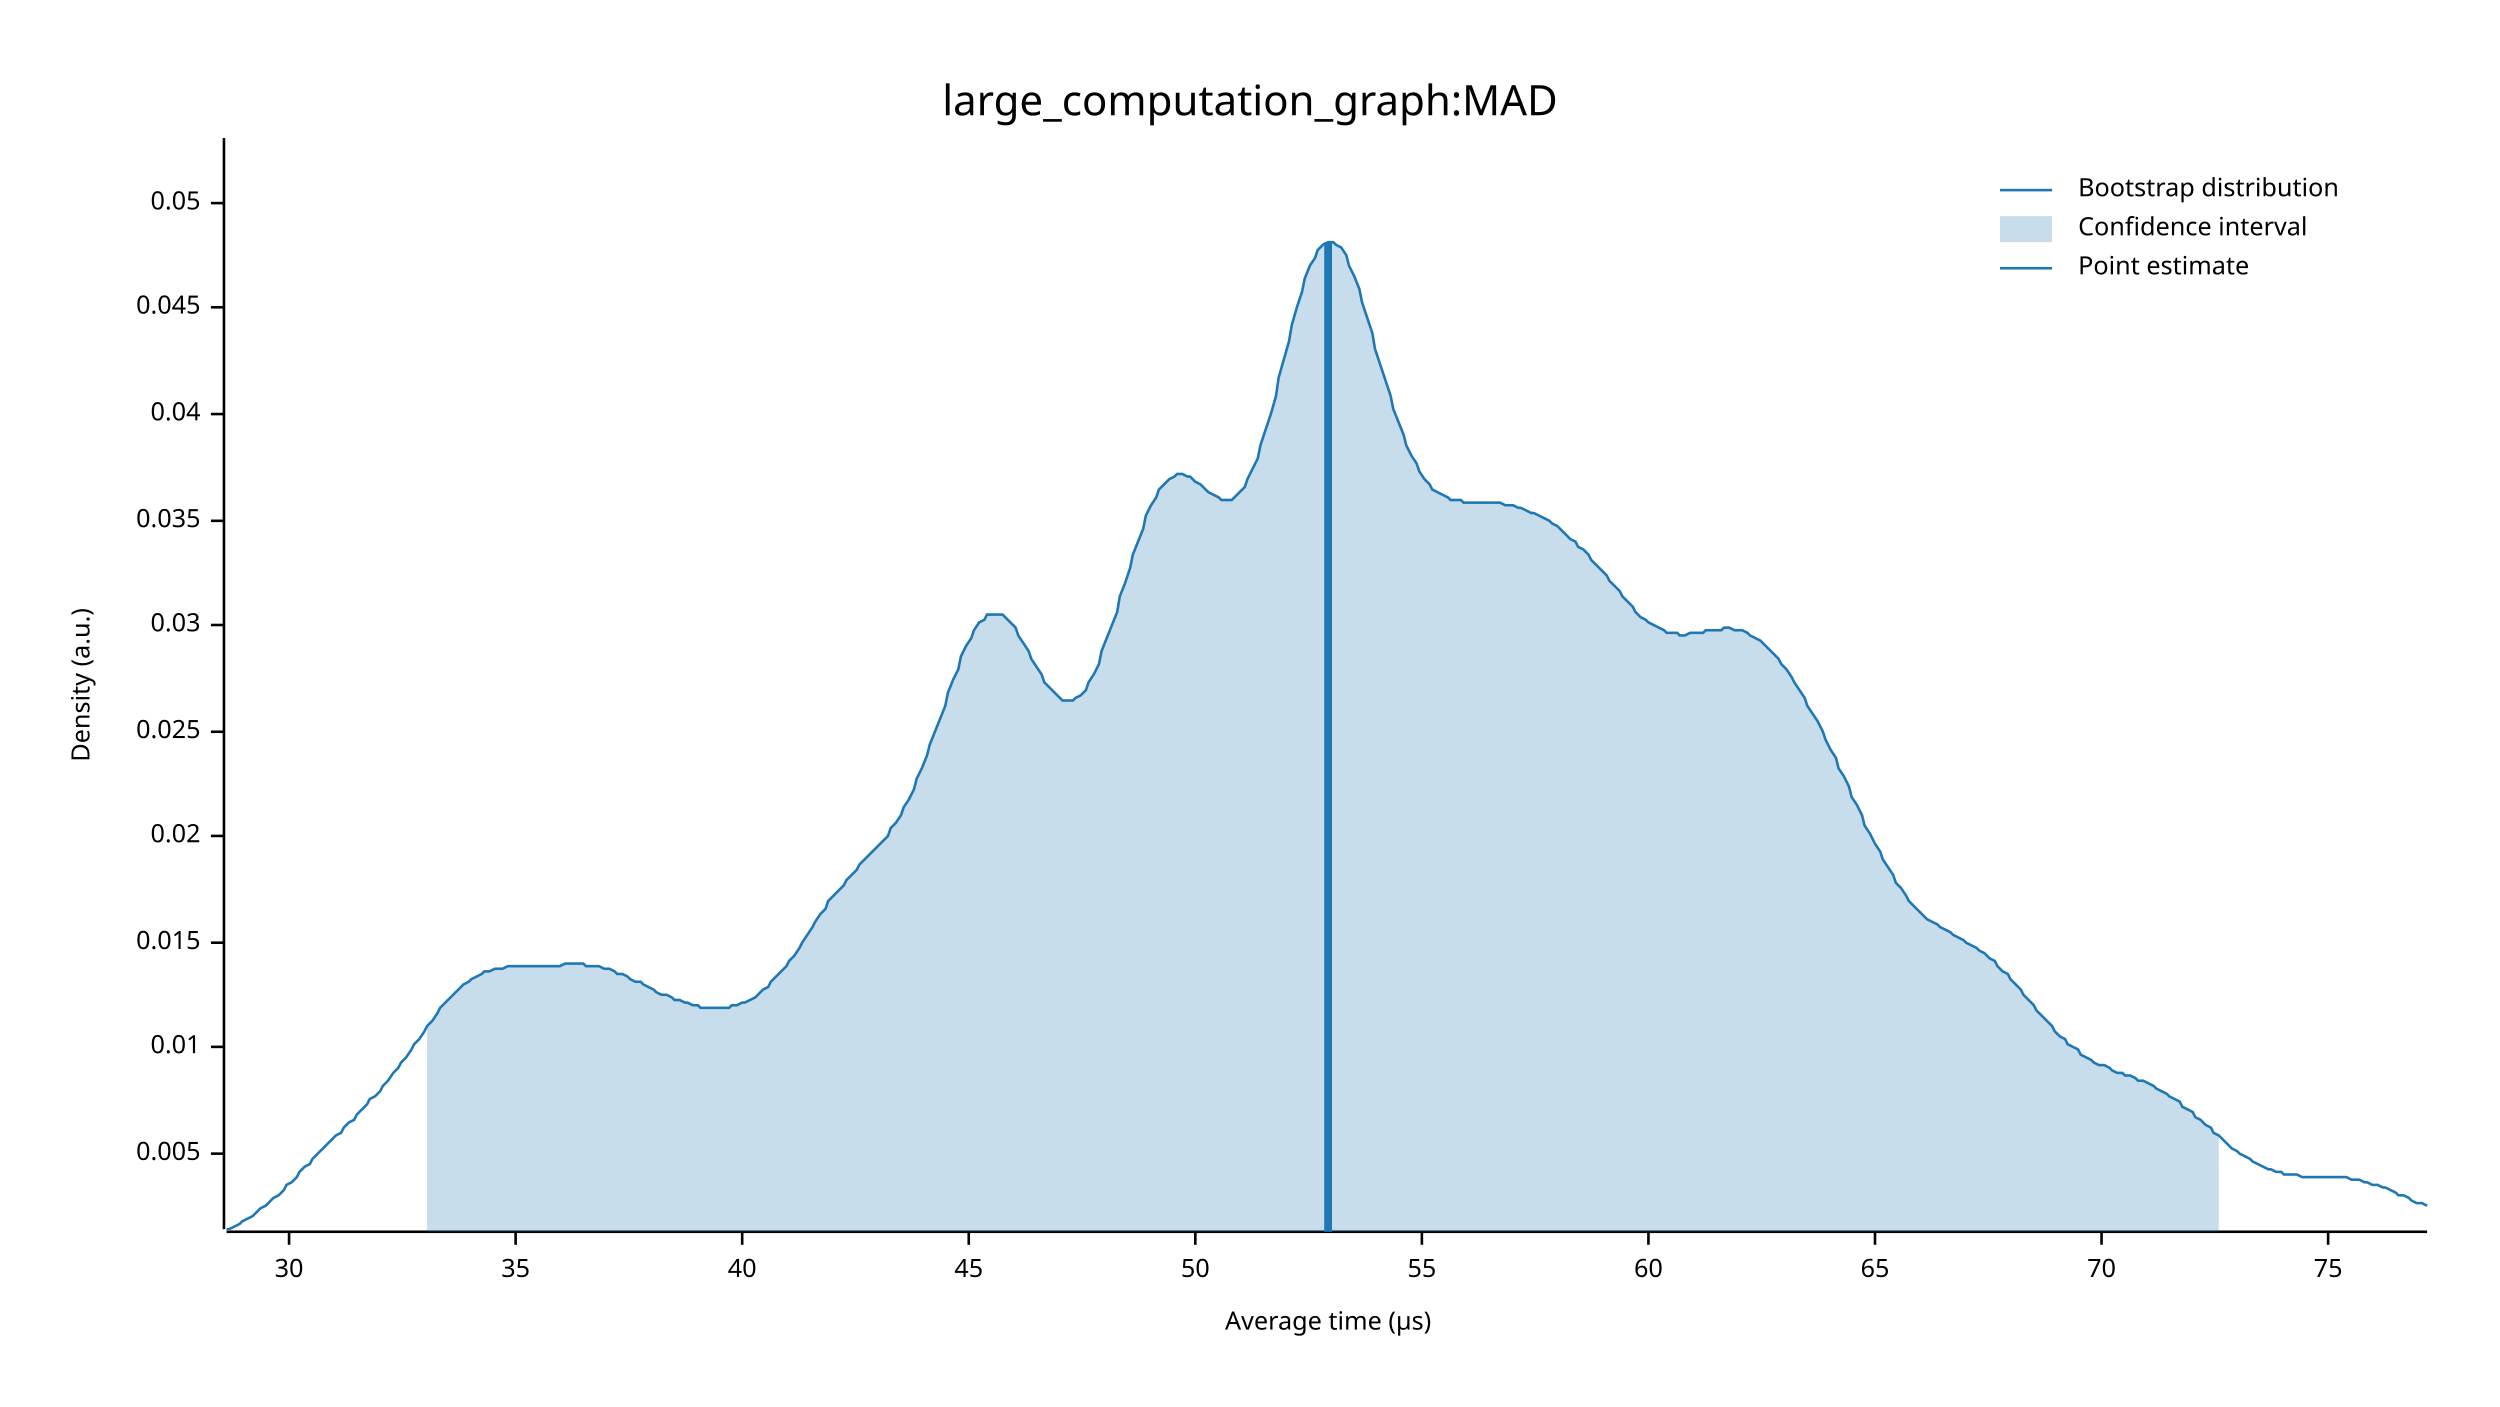
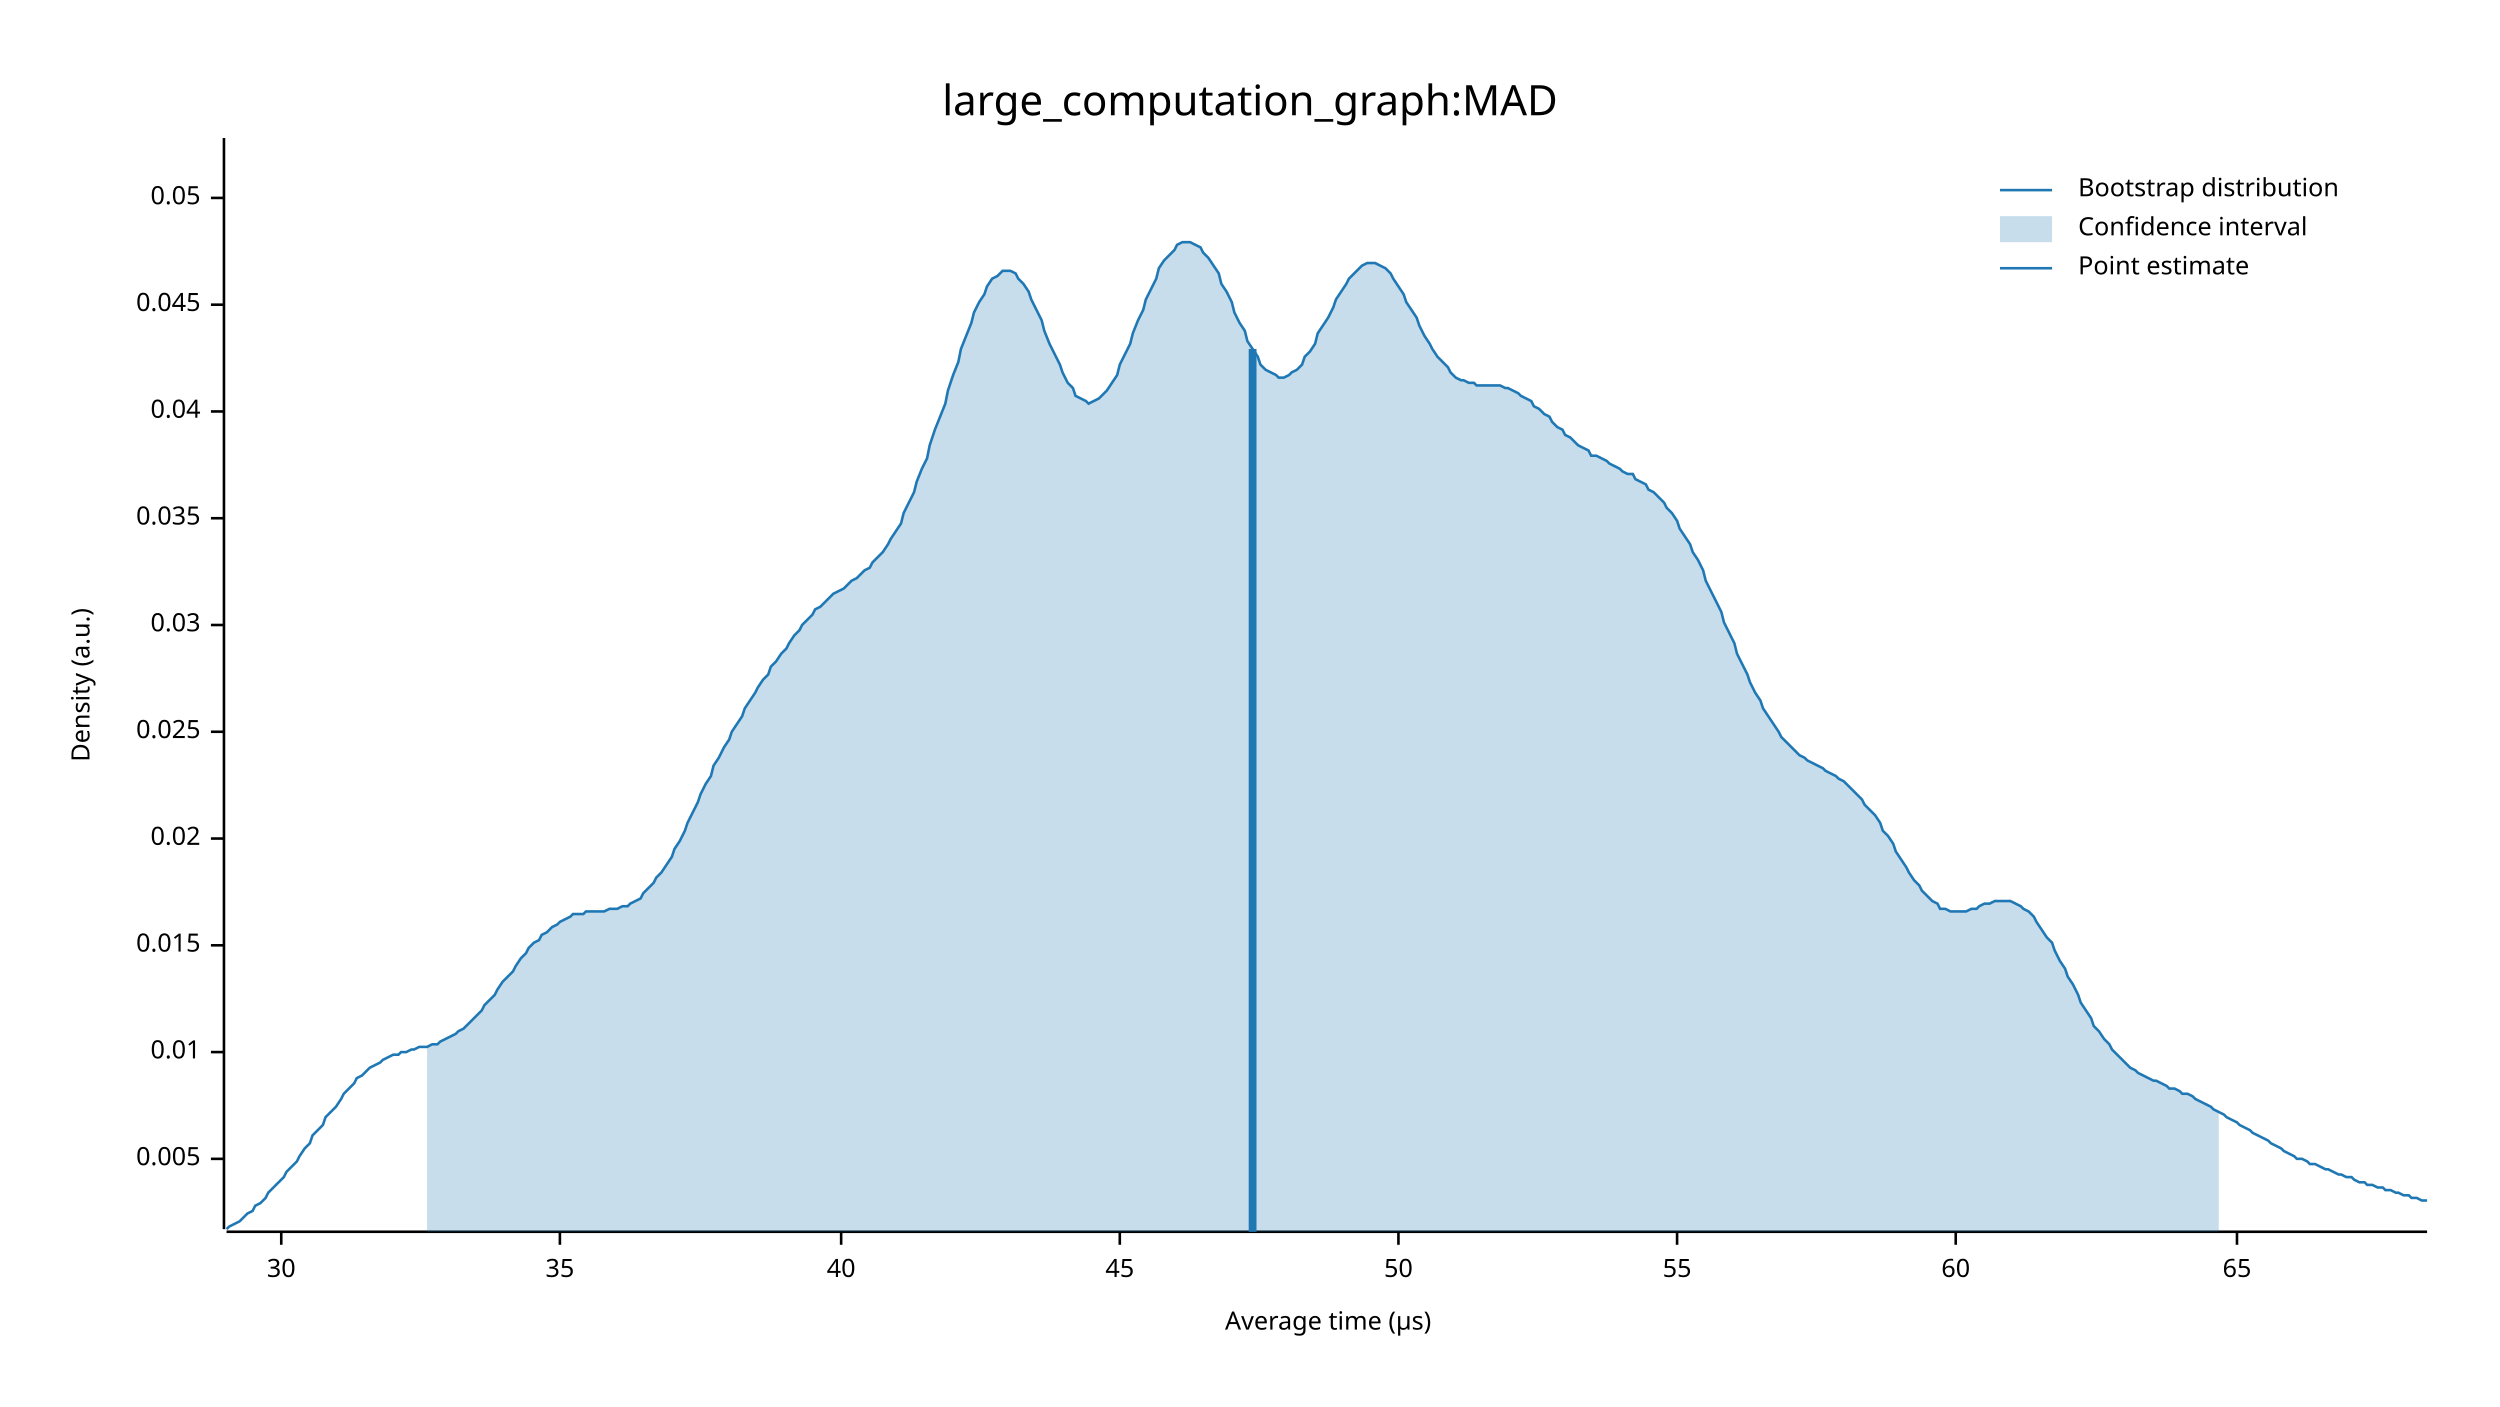
<svg xmlns="http://www.w3.org/2000/svg" width="960" height="540" viewBox="0 0 960 540">
  <text x="480" y="32" dy="0.76em" text-anchor="middle" font-family="sans-serif" font-size="16.129" opacity="1" fill="#000000">
large_computation_graph:MAD
</text>
  <text x="27" y="263" dy="0.76em" text-anchor="middle" font-family="sans-serif" font-size="9.677" opacity="1" fill="#000000" transform="rotate(270, 27, 263)">
Density (a.u.)
</text>
  <text x="510" y="513" dy="-0.5ex" text-anchor="middle" font-family="sans-serif" font-size="9.677" opacity="1" fill="#000000">
Average time (µs)
</text>
  <polyline fill="none" opacity="1" stroke="#000000" stroke-width="1" points="86,53 86,472 " />
-   <text x="77" y="443" dy="0.5ex" text-anchor="end" font-family="sans-serif" font-size="9.677" opacity="1" fill="#000000">
+   <text x="77" y="445" dy="0.5ex" text-anchor="end" font-family="sans-serif" font-size="9.677" opacity="1" fill="#000000">
0.005
</text>
-   <polyline fill="none" opacity="1" stroke="#000000" stroke-width="1" points="81,443 86,443 " />
-   <text x="77" y="402" dy="0.5ex" text-anchor="end" font-family="sans-serif" font-size="9.677" opacity="1" fill="#000000">
+   <polyline fill="none" opacity="1" stroke="#000000" stroke-width="1" points="81,445 86,445 " />
+   <text x="77" y="404" dy="0.5ex" text-anchor="end" font-family="sans-serif" font-size="9.677" opacity="1" fill="#000000">
0.01
</text>
-   <polyline fill="none" opacity="1" stroke="#000000" stroke-width="1" points="81,402 86,402 " />
-   <text x="77" y="362" dy="0.5ex" text-anchor="end" font-family="sans-serif" font-size="9.677" opacity="1" fill="#000000">
+   <polyline fill="none" opacity="1" stroke="#000000" stroke-width="1" points="81,404 86,404 " />
+   <text x="77" y="363" dy="0.5ex" text-anchor="end" font-family="sans-serif" font-size="9.677" opacity="1" fill="#000000">
0.015
</text>
-   <polyline fill="none" opacity="1" stroke="#000000" stroke-width="1" points="81,362 86,362 " />
-   <text x="77" y="321" dy="0.5ex" text-anchor="end" font-family="sans-serif" font-size="9.677" opacity="1" fill="#000000">
+   <polyline fill="none" opacity="1" stroke="#000000" stroke-width="1" points="81,363 86,363 " />
+   <text x="77" y="322" dy="0.5ex" text-anchor="end" font-family="sans-serif" font-size="9.677" opacity="1" fill="#000000">
0.02
</text>
-   <polyline fill="none" opacity="1" stroke="#000000" stroke-width="1" points="81,321 86,321 " />
+   <polyline fill="none" opacity="1" stroke="#000000" stroke-width="1" points="81,322 86,322 " />
  <text x="77" y="281" dy="0.5ex" text-anchor="end" font-family="sans-serif" font-size="9.677" opacity="1" fill="#000000">
0.025
</text>
  <polyline fill="none" opacity="1" stroke="#000000" stroke-width="1" points="81,281 86,281 " />
  <text x="77" y="240" dy="0.5ex" text-anchor="end" font-family="sans-serif" font-size="9.677" opacity="1" fill="#000000">
0.03
</text>
  <polyline fill="none" opacity="1" stroke="#000000" stroke-width="1" points="81,240 86,240 " />
-   <text x="77" y="200" dy="0.5ex" text-anchor="end" font-family="sans-serif" font-size="9.677" opacity="1" fill="#000000">
+   <text x="77" y="199" dy="0.5ex" text-anchor="end" font-family="sans-serif" font-size="9.677" opacity="1" fill="#000000">
0.035
</text>
-   <polyline fill="none" opacity="1" stroke="#000000" stroke-width="1" points="81,200 86,200 " />
-   <text x="77" y="159" dy="0.5ex" text-anchor="end" font-family="sans-serif" font-size="9.677" opacity="1" fill="#000000">
+   <polyline fill="none" opacity="1" stroke="#000000" stroke-width="1" points="81,199 86,199 " />
+   <text x="77" y="158" dy="0.5ex" text-anchor="end" font-family="sans-serif" font-size="9.677" opacity="1" fill="#000000">
0.04
</text>
-   <polyline fill="none" opacity="1" stroke="#000000" stroke-width="1" points="81,159 86,159 " />
-   <text x="77" y="118" dy="0.5ex" text-anchor="end" font-family="sans-serif" font-size="9.677" opacity="1" fill="#000000">
+   <polyline fill="none" opacity="1" stroke="#000000" stroke-width="1" points="81,158 86,158 " />
+   <text x="77" y="117" dy="0.5ex" text-anchor="end" font-family="sans-serif" font-size="9.677" opacity="1" fill="#000000">
0.045
</text>
-   <polyline fill="none" opacity="1" stroke="#000000" stroke-width="1" points="81,118 86,118 " />
-   <text x="77" y="78" dy="0.5ex" text-anchor="end" font-family="sans-serif" font-size="9.677" opacity="1" fill="#000000">
+   <polyline fill="none" opacity="1" stroke="#000000" stroke-width="1" points="81,117 86,117 " />
+   <text x="77" y="76" dy="0.5ex" text-anchor="end" font-family="sans-serif" font-size="9.677" opacity="1" fill="#000000">
0.05
</text>
-   <polyline fill="none" opacity="1" stroke="#000000" stroke-width="1" points="81,78 86,78 " />
+   <polyline fill="none" opacity="1" stroke="#000000" stroke-width="1" points="81,76 86,76 " />
  <polyline fill="none" opacity="1" stroke="#000000" stroke-width="1" points="87,473 932,473 " />
-   <text x="111" y="483" dy="0.76em" text-anchor="middle" font-family="sans-serif" font-size="9.677" opacity="1" fill="#000000">
+   <text x="108" y="483" dy="0.76em" text-anchor="middle" font-family="sans-serif" font-size="9.677" opacity="1" fill="#000000">
30
</text>
-   <polyline fill="none" opacity="1" stroke="#000000" stroke-width="1" points="111,473 111,478 " />
-   <text x="198" y="483" dy="0.76em" text-anchor="middle" font-family="sans-serif" font-size="9.677" opacity="1" fill="#000000">
+   <polyline fill="none" opacity="1" stroke="#000000" stroke-width="1" points="108,473 108,478 " />
+   <text x="215" y="483" dy="0.76em" text-anchor="middle" font-family="sans-serif" font-size="9.677" opacity="1" fill="#000000">
35
</text>
-   <polyline fill="none" opacity="1" stroke="#000000" stroke-width="1" points="198,473 198,478 " />
-   <text x="285" y="483" dy="0.76em" text-anchor="middle" font-family="sans-serif" font-size="9.677" opacity="1" fill="#000000">
+   <polyline fill="none" opacity="1" stroke="#000000" stroke-width="1" points="215,473 215,478 " />
+   <text x="323" y="483" dy="0.76em" text-anchor="middle" font-family="sans-serif" font-size="9.677" opacity="1" fill="#000000">
40
</text>
-   <polyline fill="none" opacity="1" stroke="#000000" stroke-width="1" points="285,473 285,478 " />
-   <text x="372" y="483" dy="0.76em" text-anchor="middle" font-family="sans-serif" font-size="9.677" opacity="1" fill="#000000">
+   <polyline fill="none" opacity="1" stroke="#000000" stroke-width="1" points="323,473 323,478 " />
+   <text x="430" y="483" dy="0.76em" text-anchor="middle" font-family="sans-serif" font-size="9.677" opacity="1" fill="#000000">
45
</text>
-   <polyline fill="none" opacity="1" stroke="#000000" stroke-width="1" points="372,473 372,478 " />
-   <text x="459" y="483" dy="0.76em" text-anchor="middle" font-family="sans-serif" font-size="9.677" opacity="1" fill="#000000">
+   <polyline fill="none" opacity="1" stroke="#000000" stroke-width="1" points="430,473 430,478 " />
+   <text x="537" y="483" dy="0.76em" text-anchor="middle" font-family="sans-serif" font-size="9.677" opacity="1" fill="#000000">
50
</text>
-   <polyline fill="none" opacity="1" stroke="#000000" stroke-width="1" points="459,473 459,478 " />
-   <text x="546" y="483" dy="0.76em" text-anchor="middle" font-family="sans-serif" font-size="9.677" opacity="1" fill="#000000">
+   <polyline fill="none" opacity="1" stroke="#000000" stroke-width="1" points="537,473 537,478 " />
+   <text x="644" y="483" dy="0.76em" text-anchor="middle" font-family="sans-serif" font-size="9.677" opacity="1" fill="#000000">
55
</text>
-   <polyline fill="none" opacity="1" stroke="#000000" stroke-width="1" points="546,473 546,478 " />
-   <text x="633" y="483" dy="0.76em" text-anchor="middle" font-family="sans-serif" font-size="9.677" opacity="1" fill="#000000">
+   <polyline fill="none" opacity="1" stroke="#000000" stroke-width="1" points="644,473 644,478 " />
+   <text x="751" y="483" dy="0.76em" text-anchor="middle" font-family="sans-serif" font-size="9.677" opacity="1" fill="#000000">
60
</text>
-   <polyline fill="none" opacity="1" stroke="#000000" stroke-width="1" points="633,473 633,478 " />
-   <text x="720" y="483" dy="0.76em" text-anchor="middle" font-family="sans-serif" font-size="9.677" opacity="1" fill="#000000">
+   <polyline fill="none" opacity="1" stroke="#000000" stroke-width="1" points="751,473 751,478 " />
+   <text x="859" y="483" dy="0.76em" text-anchor="middle" font-family="sans-serif" font-size="9.677" opacity="1" fill="#000000">
65
</text>
-   <polyline fill="none" opacity="1" stroke="#000000" stroke-width="1" points="720,473 720,478 " />
-   <text x="807" y="483" dy="0.76em" text-anchor="middle" font-family="sans-serif" font-size="9.677" opacity="1" fill="#000000">
- 70
- </text>
-   <polyline fill="none" opacity="1" stroke="#000000" stroke-width="1" points="807,473 807,478 " />
-   <text x="894" y="483" dy="0.76em" text-anchor="middle" font-family="sans-serif" font-size="9.677" opacity="1" fill="#000000">
- 75
- </text>
-   <polyline fill="none" opacity="1" stroke="#000000" stroke-width="1" points="894,473 894,478 " />
-   <polyline fill="none" opacity="1" stroke="#1F78B4" stroke-width="1" points="87,472 88,472 90,471 92,470 93,469 95,468 97,467 98,466 100,464 102,463 103,462 105,460 107,459 109,457 110,455 112,454 114,452 115,450 117,448 119,447 120,445 122,443 124,441 125,440 127,438 129,436 131,435 132,433 134,431 136,430 137,428 139,426 141,424 142,422 144,421 146,419 147,417 149,415 151,412 153,410 154,408 156,406 158,403 159,401 161,399 163,396 164,394 166,392 168,389 169,387 171,385 173,383 175,381 176,380 178,378 180,377 181,376 183,375 185,374 186,373 188,373 190,372 191,372 193,372 195,371 197,371 198,371 200,371 202,371 203,371 205,371 207,371 208,371 210,371 212,371 214,371 215,371 217,370 219,370 220,370 222,370 224,370 225,371 227,371 229,371 230,371 232,372 234,372 236,373 237,374 239,374 241,375 242,376 244,377 246,377 247,378 249,379 251,380 252,381 254,382 256,382 258,383 259,384 261,384 263,385 264,385 266,386 268,386 269,387 271,387 273,387 274,387 276,387 278,387 280,387 281,386 283,386 285,385 286,385 288,384 290,383 291,382 293,380 295,379 296,377 298,375 300,373 302,371 303,369 305,367 307,364 308,362 310,359 312,356 313,354 315,351 317,349 318,346 320,344 322,342 324,340 325,338 327,336 329,334 330,332 332,330 334,328 335,327 337,325 339,323 341,321 342,318 344,316 346,313 347,310 349,307 351,303 352,299 354,295 356,290 357,286 359,281 361,276 363,271 364,266 366,261 368,257 369,252 371,248 373,245 374,242 376,239 378,238 379,236 381,236 383,236 385,236 386,237 388,239 390,241 391,244 393,247 395,250 396,253 398,256 400,259 401,262 403,264 405,266 407,268 408,269 410,269 412,269 413,268 415,267 417,265 418,262 420,259 422,255 423,250 425,245 427,240 429,235 430,229 432,224 434,218 435,213 437,208 439,203 440,198 442,194 444,191 445,188 447,186 449,184 451,183 452,182 454,182 456,183 457,183 459,185 461,186 462,187 464,189 466,190 468,191 469,192 471,192 473,192 474,191 476,189 478,187 479,184 481,180 483,176 484,171 486,165 488,159 490,152 491,145 493,138 495,131 496,125 498,118 500,112 501,107 503,102 505,99 506,96 508,94 510,93 512,93 513,94 515,95 517,98 518,102 520,106 522,111 523,116 525,122 527,128 528,134 530,140 532,146 534,152 535,157 537,162 539,167 540,171 542,175 544,178 545,181 547,184 549,186 550,188 552,189 554,190 556,191 557,192 559,192 561,192 562,193 564,193 566,193 567,193 569,193 571,193 573,193 574,193 576,193 578,194 579,194 581,194 583,195 584,195 586,196 588,197 589,197 591,198 593,199 595,200 596,201 598,202 600,204 601,205 603,207 605,208 606,210 608,211 610,213 611,215 613,217 615,219 617,221 618,223 620,225 622,227 623,229 625,231 627,233 628,235 630,237 632,238 633,239 635,240 637,241 639,242 640,243 642,243 644,243 645,244 647,244 649,243 650,243 652,243 654,243 655,242 657,242 659,242 661,242 662,241 664,241 666,242 667,242 669,242 671,243 672,244 674,245 676,246 677,247 679,249 681,251 683,253 684,255 686,257 688,260 689,262 691,265 693,268 694,271 696,274 698,277 700,281 701,284 703,288 705,291 706,295 708,298 710,302 711,306 713,309 715,313 716,317 718,320 720,324 722,327 723,330 725,333 727,336 728,339 730,341 732,344 733,346 735,348 737,350 738,351 740,353 742,354 744,355 745,356 747,357 749,358 750,359 752,360 754,361 755,362 757,363 759,364 760,365 762,366 764,368 766,369 767,371 769,373 771,374 772,376 774,378 776,380 777,382 779,384 781,386 782,388 784,390 786,392 788,394 789,396 791,398 793,399 794,401 796,402 798,403 799,405 801,406 803,407 804,408 806,409 808,409 810,410 811,411 813,412 815,412 816,413 818,413 820,414 821,415 823,415 825,416 827,417 828,418 830,419 832,420 833,421 835,422 837,423 838,425 840,426 842,427 843,429 845,430 847,432 849,433 850,435 852,436 854,438 855,439 857,441 859,442 860,443 862,444 864,445 865,446 867,447 869,448 871,449 872,449 874,450 876,450 877,451 879,451 881,451 882,451 884,452 886,452 887,452 889,452 891,452 893,452 894,452 896,452 898,452 899,452 901,452 903,453 904,453 906,453 908,454 909,454 911,455 913,455 915,456 916,456 918,457 920,458 921,459 923,459 925,460 926,461 928,462 930,462 932,463 " />
-   <polygon opacity="0.25" fill="#1F78B4" points="164,394 166,392 168,389 169,387 171,385 173,383 175,381 176,380 178,378 180,377 181,376 183,375 185,374 186,373 188,373 190,372 191,372 193,372 195,371 197,371 198,371 200,371 202,371 203,371 205,371 207,371 208,371 210,371 212,371 214,371 215,371 217,370 219,370 220,370 222,370 224,370 225,371 227,371 229,371 230,371 232,372 234,372 236,373 237,374 239,374 241,375 242,376 244,377 246,377 247,378 249,379 251,380 252,381 254,382 256,382 258,383 259,384 261,384 263,385 264,385 266,386 268,386 269,387 271,387 273,387 274,387 276,387 278,387 280,387 281,386 283,386 285,385 286,385 288,384 290,383 291,382 293,380 295,379 296,377 298,375 300,373 302,371 303,369 305,367 307,364 308,362 310,359 312,356 313,354 315,351 317,349 318,346 320,344 322,342 324,340 325,338 327,336 329,334 330,332 332,330 334,328 335,327 337,325 339,323 341,321 342,318 344,316 346,313 347,310 349,307 351,303 352,299 354,295 356,290 357,286 359,281 361,276 363,271 364,266 366,261 368,257 369,252 371,248 373,245 374,242 376,239 378,238 379,236 381,236 383,236 385,236 386,237 388,239 390,241 391,244 393,247 395,250 396,253 398,256 400,259 401,262 403,264 405,266 407,268 408,269 410,269 412,269 413,268 415,267 417,265 418,262 420,259 422,255 423,250 425,245 427,240 429,235 430,229 432,224 434,218 435,213 437,208 439,203 440,198 442,194 444,191 445,188 447,186 449,184 451,183 452,182 454,182 456,183 457,183 459,185 461,186 462,187 464,189 466,190 468,191 469,192 471,192 473,192 474,191 476,189 478,187 479,184 481,180 483,176 484,171 486,165 488,159 490,152 491,145 493,138 495,131 496,125 498,118 500,112 501,107 503,102 505,99 506,96 508,94 510,93 512,93 513,94 515,95 517,98 518,102 520,106 522,111 523,116 525,122 527,128 528,134 530,140 532,146 534,152 535,157 537,162 539,167 540,171 542,175 544,178 545,181 547,184 549,186 550,188 552,189 554,190 556,191 557,192 559,192 561,192 562,193 564,193 566,193 567,193 569,193 571,193 573,193 574,193 576,193 578,194 579,194 581,194 583,195 584,195 586,196 588,197 589,197 591,198 593,199 595,200 596,201 598,202 600,204 601,205 603,207 605,208 606,210 608,211 610,213 611,215 613,217 615,219 617,221 618,223 620,225 622,227 623,229 625,231 627,233 628,235 630,237 632,238 633,239 635,240 637,241 639,242 640,243 642,243 644,243 645,244 647,244 649,243 650,243 652,243 654,243 655,242 657,242 659,242 661,242 662,241 664,241 666,242 667,242 669,242 671,243 672,244 674,245 676,246 677,247 679,249 681,251 683,253 684,255 686,257 688,260 689,262 691,265 693,268 694,271 696,274 698,277 700,281 701,284 703,288 705,291 706,295 708,298 710,302 711,306 713,309 715,313 716,317 718,320 720,324 722,327 723,330 725,333 727,336 728,339 730,341 732,344 733,346 735,348 737,350 738,351 740,353 742,354 744,355 745,356 747,357 749,358 750,359 752,360 754,361 755,362 757,363 759,364 760,365 762,366 764,368 766,369 767,371 769,373 771,374 772,376 774,378 776,380 777,382 779,384 781,386 782,388 784,390 786,392 788,394 789,396 791,398 793,399 794,401 796,402 798,403 799,405 801,406 803,407 804,408 806,409 808,409 810,410 811,411 813,412 815,412 816,413 818,413 820,414 821,415 823,415 825,416 827,417 828,418 830,419 832,420 833,421 835,422 837,423 838,425 840,426 842,427 843,429 845,430 847,432 849,433 850,435 852,436 852,473 164,473 " />
-   <polyline fill="none" opacity="1" stroke="#1F78B4" stroke-width="3" points="510,473 510,93 " />
+   <polyline fill="none" opacity="1" stroke="#000000" stroke-width="1" points="859,473 859,478 " />
+   <polyline fill="none" opacity="1" stroke="#1F78B4" stroke-width="1" points="87,472 88,471 90,470 92,469 93,468 95,466 97,465 98,463 100,462 102,460 103,458 105,456 107,454 109,452 110,450 112,448 114,446 115,444 117,441 119,439 120,436 122,434 124,432 125,429 127,427 129,425 131,422 132,420 134,418 136,416 137,414 139,413 141,411 142,410 144,409 146,408 147,407 149,406 151,405 153,405 154,404 156,404 158,403 159,403 161,402 163,402 164,402 166,401 168,401 169,400 171,399 173,398 175,397 176,396 178,395 180,393 181,392 183,390 185,388 186,386 188,384 190,382 191,380 193,377 195,375 197,373 198,371 200,368 202,366 203,364 205,362 207,361 208,359 210,358 212,356 214,355 215,354 217,353 219,352 220,351 222,351 224,351 225,350 227,350 229,350 230,350 232,350 234,349 236,349 237,349 239,348 241,348 242,347 244,346 246,345 247,343 249,341 251,339 252,337 254,335 256,332 258,329 259,326 261,323 263,319 264,316 266,312 268,308 269,305 271,301 273,298 274,294 276,291 278,287 280,284 281,281 283,278 285,275 286,272 288,269 290,266 291,264 293,261 295,259 296,256 298,254 300,251 302,249 303,247 305,244 307,242 308,240 310,238 312,236 313,234 315,233 317,231 318,230 320,228 322,227 324,226 325,225 327,223 329,222 330,221 332,219 334,218 335,216 337,214 339,212 341,209 342,207 344,204 346,201 347,197 349,193 351,189 352,185 354,180 356,176 357,171 359,165 361,160 363,155 364,150 366,144 368,139 369,134 371,129 373,124 374,120 376,116 378,113 379,110 381,107 383,106 385,104 386,104 388,104 390,105 391,107 393,109 395,112 396,115 398,119 400,123 401,127 403,132 405,136 407,140 408,143 410,147 412,149 413,152 415,153 417,154 418,155 420,154 422,153 423,152 425,150 427,147 429,144 430,140 432,136 434,132 435,128 437,123 439,119 440,115 442,111 444,107 445,103 447,100 449,98 451,96 452,94 454,93 456,93 457,93 459,94 461,95 462,97 464,99 466,102 468,105 469,109 471,112 473,116 474,120 476,124 478,127 479,131 481,134 483,137 484,140 486,142 488,143 490,144 491,145 493,145 495,144 496,143 498,142 500,140 501,137 503,135 505,132 506,128 508,125 510,122 512,118 513,115 515,112 517,109 518,107 520,105 522,103 523,102 525,101 527,101 528,101 530,102 532,103 534,105 535,107 537,110 539,113 540,116 542,119 544,122 545,125 547,129 549,132 550,134 552,137 554,139 556,141 557,143 559,145 561,146 562,146 564,147 566,147 567,148 569,148 571,148 573,148 574,148 576,148 578,149 579,149 581,150 583,151 584,152 586,153 588,154 589,156 591,157 593,159 595,160 596,162 598,164 600,165 601,167 603,168 605,170 606,171 608,172 610,173 611,175 613,175 615,176 617,177 618,178 620,179 622,180 623,181 625,182 627,182 628,184 630,185 632,186 633,188 635,189 637,191 639,193 640,195 642,197 644,200 645,203 647,206 649,209 650,212 652,215 654,219 655,223 657,227 659,231 661,235 662,239 664,243 666,247 667,251 669,255 671,259 672,262 674,266 676,269 677,272 679,275 681,278 683,281 684,283 686,285 688,287 689,288 691,290 693,291 694,292 696,293 698,294 700,295 701,296 703,297 705,298 706,299 708,300 710,302 711,303 713,305 715,307 716,309 718,311 720,313 722,316 723,319 725,321 727,324 728,327 730,330 732,333 733,335 735,338 737,340 738,342 740,344 742,346 744,347 745,349 747,349 749,350 750,350 752,350 754,350 755,350 757,349 759,349 760,348 762,347 764,347 766,346 767,346 769,346 771,346 772,346 774,347 776,348 777,349 779,350 781,352 782,354 784,357 786,360 788,362 789,365 791,369 793,372 794,375 796,378 798,382 799,385 801,388 803,391 804,394 806,396 808,399 810,401 811,403 813,405 815,407 816,408 818,410 820,411 821,412 823,413 825,414 827,415 828,415 830,416 832,417 833,418 835,418 837,419 838,420 840,420 842,421 843,422 845,423 847,424 849,425 850,426 852,427 854,428 855,429 857,430 859,431 860,432 862,433 864,434 865,435 867,436 869,437 871,438 872,439 874,440 876,441 877,442 879,443 881,444 882,445 884,445 886,446 887,447 889,447 891,448 893,449 894,449 896,450 898,451 899,451 901,452 903,452 904,453 906,454 908,454 909,455 911,455 913,456 915,456 916,457 918,457 920,458 921,458 923,459 925,459 926,460 928,460 930,461 932,461 " />
+   <polygon opacity="0.25" fill="#1F78B4" points="164,402 166,401 168,401 169,400 171,399 173,398 175,397 176,396 178,395 180,393 181,392 183,390 185,388 186,386 188,384 190,382 191,380 193,377 195,375 197,373 198,371 200,368 202,366 203,364 205,362 207,361 208,359 210,358 212,356 214,355 215,354 217,353 219,352 220,351 222,351 224,351 225,350 227,350 229,350 230,350 232,350 234,349 236,349 237,349 239,348 241,348 242,347 244,346 246,345 247,343 249,341 251,339 252,337 254,335 256,332 258,329 259,326 261,323 263,319 264,316 266,312 268,308 269,305 271,301 273,298 274,294 276,291 278,287 280,284 281,281 283,278 285,275 286,272 288,269 290,266 291,264 293,261 295,259 296,256 298,254 300,251 302,249 303,247 305,244 307,242 308,240 310,238 312,236 313,234 315,233 317,231 318,230 320,228 322,227 324,226 325,225 327,223 329,222 330,221 332,219 334,218 335,216 337,214 339,212 341,209 342,207 344,204 346,201 347,197 349,193 351,189 352,185 354,180 356,176 357,171 359,165 361,160 363,155 364,150 366,144 368,139 369,134 371,129 373,124 374,120 376,116 378,113 379,110 381,107 383,106 385,104 386,104 388,104 390,105 391,107 393,109 395,112 396,115 398,119 400,123 401,127 403,132 405,136 407,140 408,143 410,147 412,149 413,152 415,153 417,154 418,155 420,154 422,153 423,152 425,150 427,147 429,144 430,140 432,136 434,132 435,128 437,123 439,119 440,115 442,111 444,107 445,103 447,100 449,98 451,96 452,94 454,93 456,93 457,93 459,94 461,95 462,97 464,99 466,102 468,105 469,109 471,112 473,116 474,120 476,124 478,127 479,131 481,134 483,137 484,140 486,142 488,143 490,144 491,145 493,145 495,144 496,143 498,142 500,140 501,137 503,135 505,132 506,128 508,125 510,122 512,118 513,115 515,112 517,109 518,107 520,105 522,103 523,102 525,101 527,101 528,101 530,102 532,103 534,105 535,107 537,110 539,113 540,116 542,119 544,122 545,125 547,129 549,132 550,134 552,137 554,139 556,141 557,143 559,145 561,146 562,146 564,147 566,147 567,148 569,148 571,148 573,148 574,148 576,148 578,149 579,149 581,150 583,151 584,152 586,153 588,154 589,156 591,157 593,159 595,160 596,162 598,164 600,165 601,167 603,168 605,170 606,171 608,172 610,173 611,175 613,175 615,176 617,177 618,178 620,179 622,180 623,181 625,182 627,182 628,184 630,185 632,186 633,188 635,189 637,191 639,193 640,195 642,197 644,200 645,203 647,206 649,209 650,212 652,215 654,219 655,223 657,227 659,231 661,235 662,239 664,243 666,247 667,251 669,255 671,259 672,262 674,266 676,269 677,272 679,275 681,278 683,281 684,283 686,285 688,287 689,288 691,290 693,291 694,292 696,293 698,294 700,295 701,296 703,297 705,298 706,299 708,300 710,302 711,303 713,305 715,307 716,309 718,311 720,313 722,316 723,319 725,321 727,324 728,327 730,330 732,333 733,335 735,338 737,340 738,342 740,344 742,346 744,347 745,349 747,349 749,350 750,350 752,350 754,350 755,350 757,349 759,349 760,348 762,347 764,347 766,346 767,346 769,346 771,346 772,346 774,347 776,348 777,349 779,350 781,352 782,354 784,357 786,360 788,362 789,365 791,369 793,372 794,375 796,378 798,382 799,385 801,388 803,391 804,394 806,396 808,399 810,401 811,403 813,405 815,407 816,408 818,410 820,411 821,412 823,413 825,414 827,415 828,415 830,416 832,417 833,418 835,418 837,419 838,420 840,420 842,421 843,422 845,423 847,424 849,425 850,426 852,427 852,473 164,473 " />
+   <polyline fill="none" opacity="1" stroke="#1F78B4" stroke-width="3" points="481,473 481,134 " />
  <text x="798" y="68" dy="0.76em" text-anchor="start" font-family="sans-serif" font-size="9.677" opacity="1" fill="#000000">
Bootstrap distribution
</text>
  <text x="798" y="83" dy="0.76em" text-anchor="start" font-family="sans-serif" font-size="9.677" opacity="1" fill="#000000">
Confidence interval
</text>
  <text x="798" y="98" dy="0.76em" text-anchor="start" font-family="sans-serif" font-size="9.677" opacity="1" fill="#000000">
Point estimate
</text>
  <polyline fill="none" opacity="1" stroke="#1F78B4" stroke-width="1" points="768,73 788,73 " />
  <rect x="768" y="83" width="20" height="10" opacity="0.25" fill="#1F78B4" stroke="none" />
  <polyline fill="none" opacity="1" stroke="#1F78B4" stroke-width="1" points="768,103 788,103 " />
</svg>
